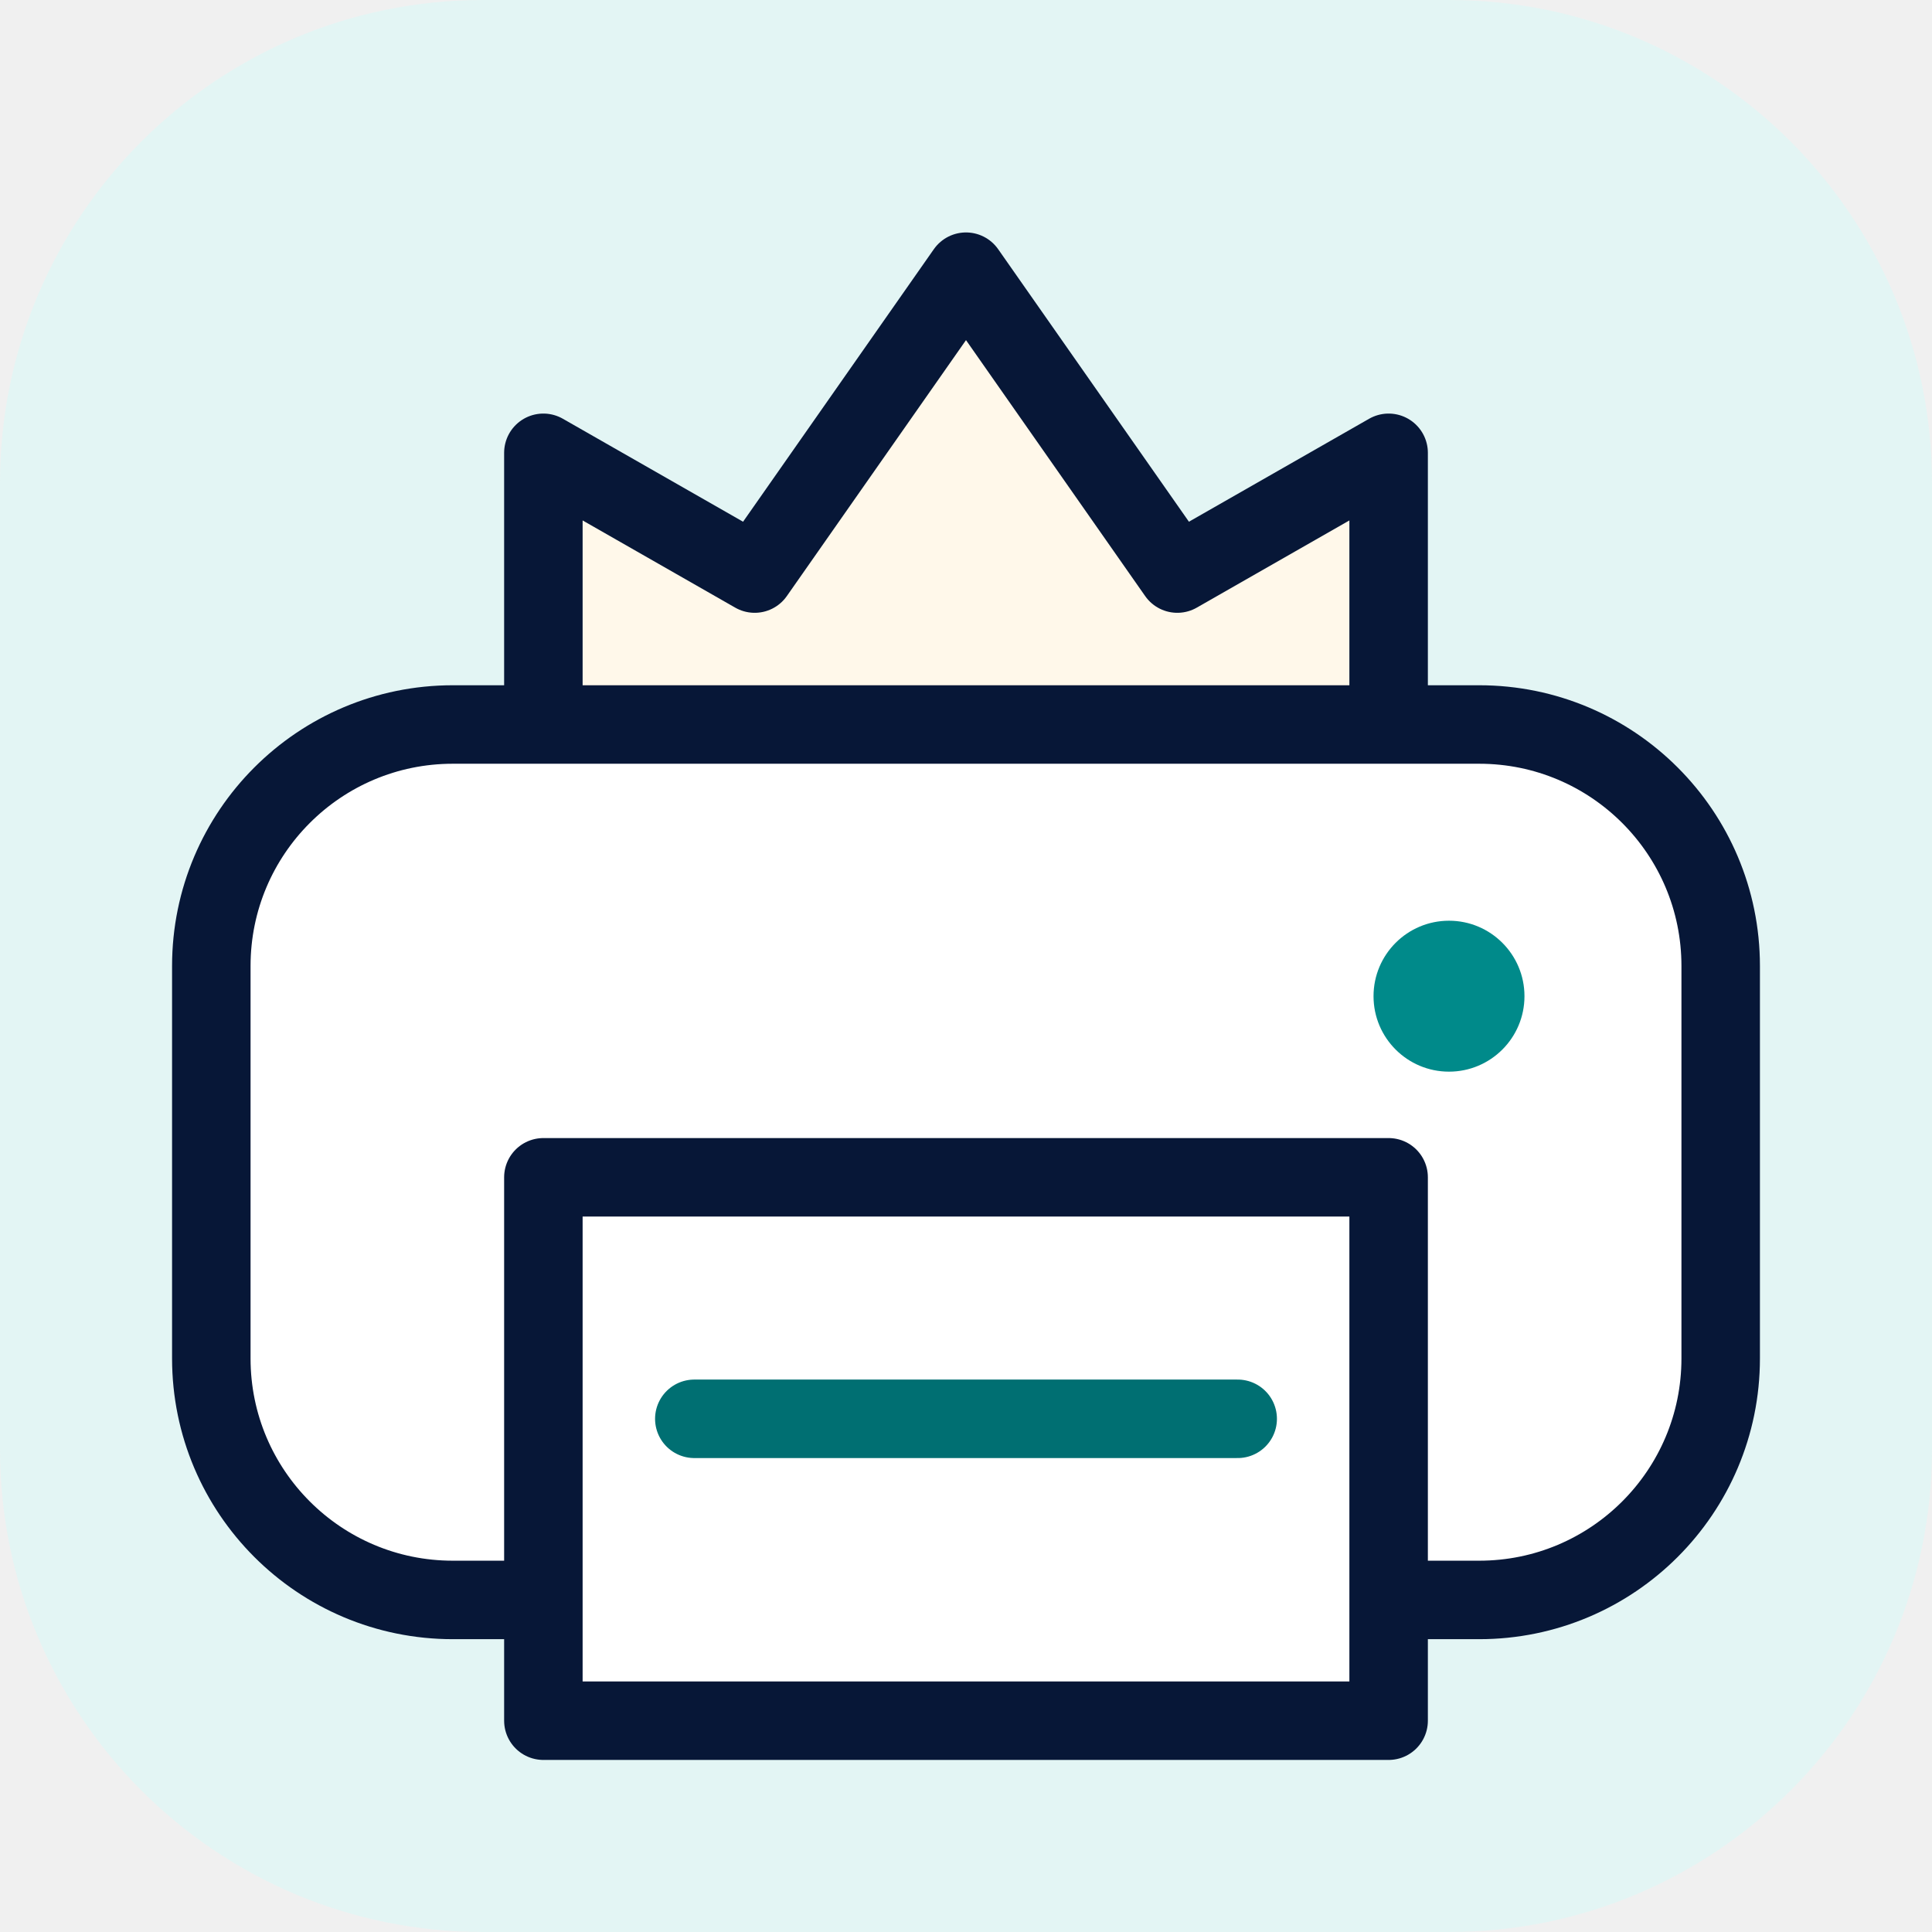
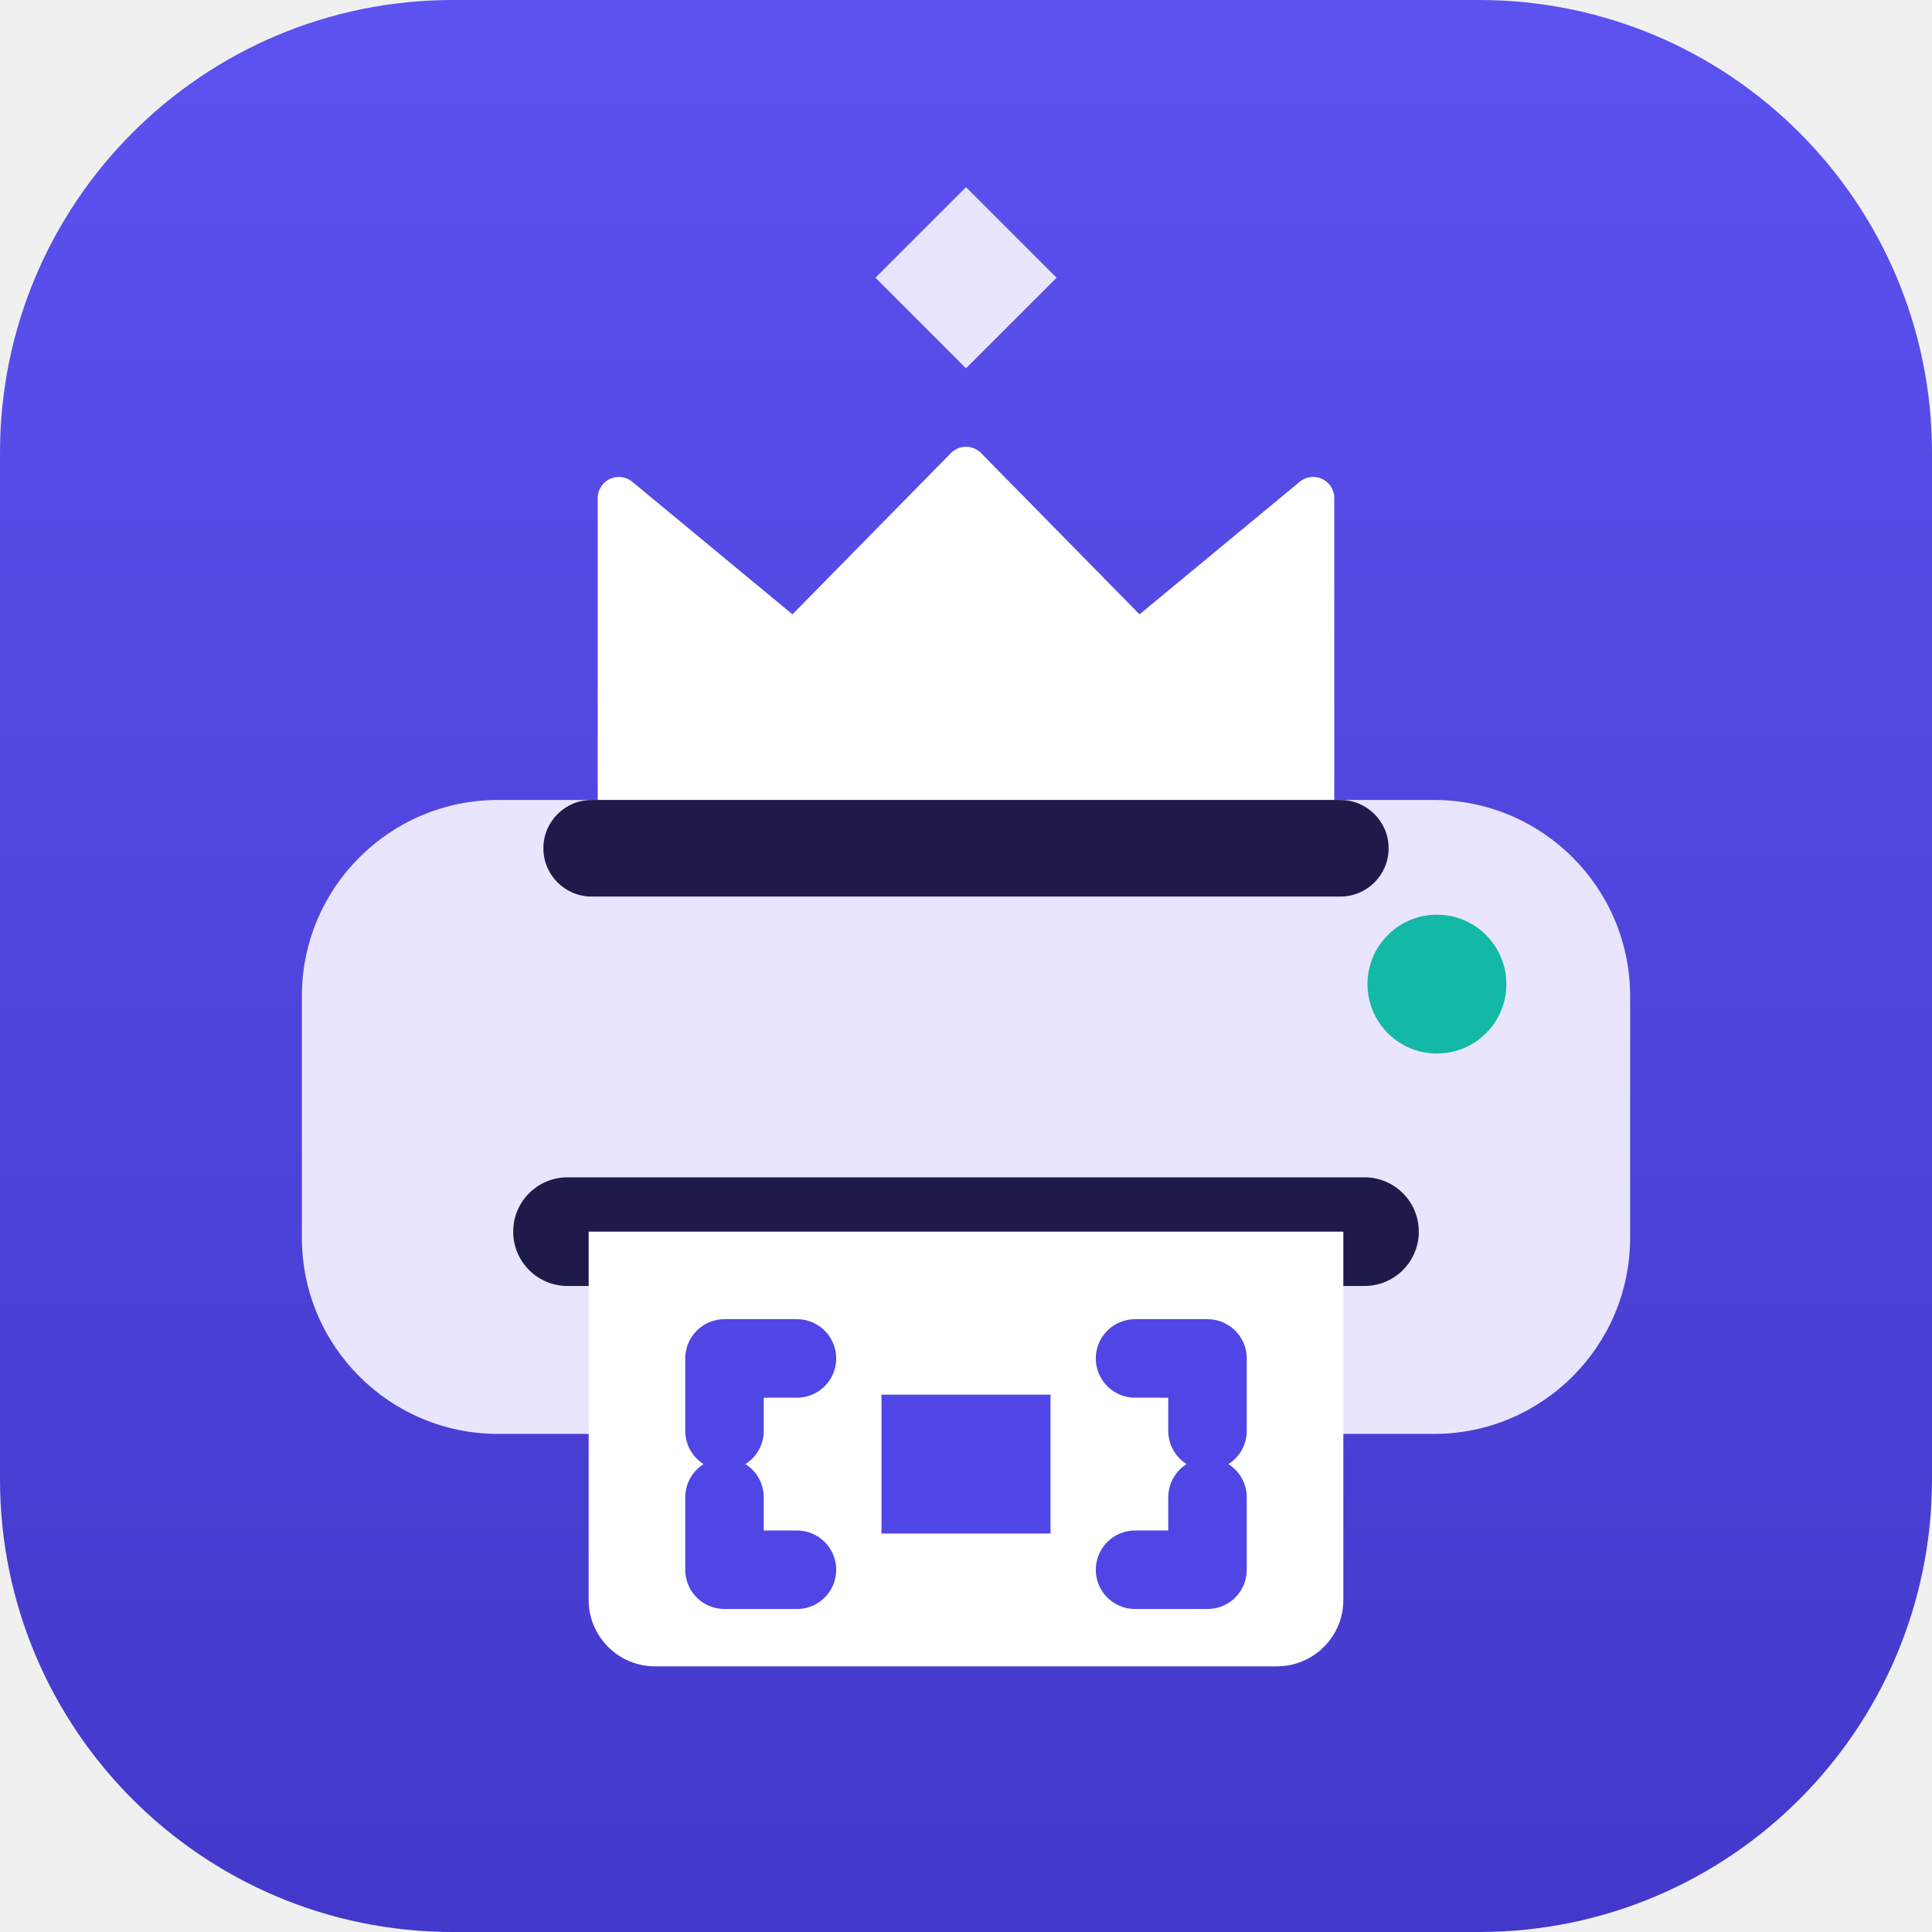
<svg xmlns="http://www.w3.org/2000/svg" viewBox="0 0 64 64" role="img" aria-labelledby="title desc">
-   <rect width="64" height="64" rx="16" fill="#e3f5f4" />
-   <path d="M18 28V15l7 4 7-10 7 10 7-4v13H18Z" fill="#fff8ea" stroke="#071737" stroke-width="2.6" stroke-linejoin="round" />
-   <rect x="7" y="24" width="50" height="29" rx="8" fill="#ffffff" stroke="#071737" stroke-width="2.6" />
-   <path d="M18 39h28v18H18z" fill="#ffffff" stroke="#071737" stroke-width="2.6" stroke-linejoin="round" />
-   <path d="M23 47h18" stroke="#006f72" stroke-width="2.6" stroke-linecap="round" />
-   <circle cx="48" cy="33" r="2.5" fill="#008a8a" />
+   <defs>
+     <linearGradient id="tile" x1="0" y1="0" x2="0" y2="1">
+       <stop offset="0" stop-color="#5b52f0" />
+       <stop offset="1" stop-color="#4338ca" />
+     </linearGradient>
+   </defs>
+   <rect width="64" height="64" rx="15" fill="url(#tile)" />
+   <path fill="#e9e5ff" d="M32 6.2 35 9.2 32 12.2 29 9.2Z" />
+   <path fill="#ffffff" stroke="#ffffff" stroke-width="1.4" stroke-linejoin="round" d="M20.5 29V16.5l5.8 4.8 5.7-5.8 5.7 5.8 5.8-4.8V29Z" />
+   <rect x="10" y="26.5" width="44" height="21" rx="6.5" fill="#e9e5ff" />
+   <rect x="18" y="26.5" width="28" height="3.2" rx="1.6" fill="#1e1b4b" />
+   <rect x="17" y="39" width="30" height="3.6" rx="1.8" fill="#1e1b4b" />
+   <path fill="#ffffff" d="M19.5 40.8h25V53a2.2 2.2 0 0 1-2.2 2.2H21.7a2.2 2.2 0 0 1-2.2-2.2Z" />
+   <path fill="none" stroke="#4f46e5" stroke-width="2.6" stroke-linecap="round" stroke-linejoin="round" d="M24 47.4v-2.4h2.4M40 47.4v-2.4h-2.4M24 49.6V52h2.4M40 49.6V52h-2.4" />
+   <path fill="#4f46e5" d="M29.2 46.2h5.6v4.6h-5.6z" />
+   <circle cx="47.6" cy="32.6" r="2.3" fill="#14b8a6" />
</svg>
